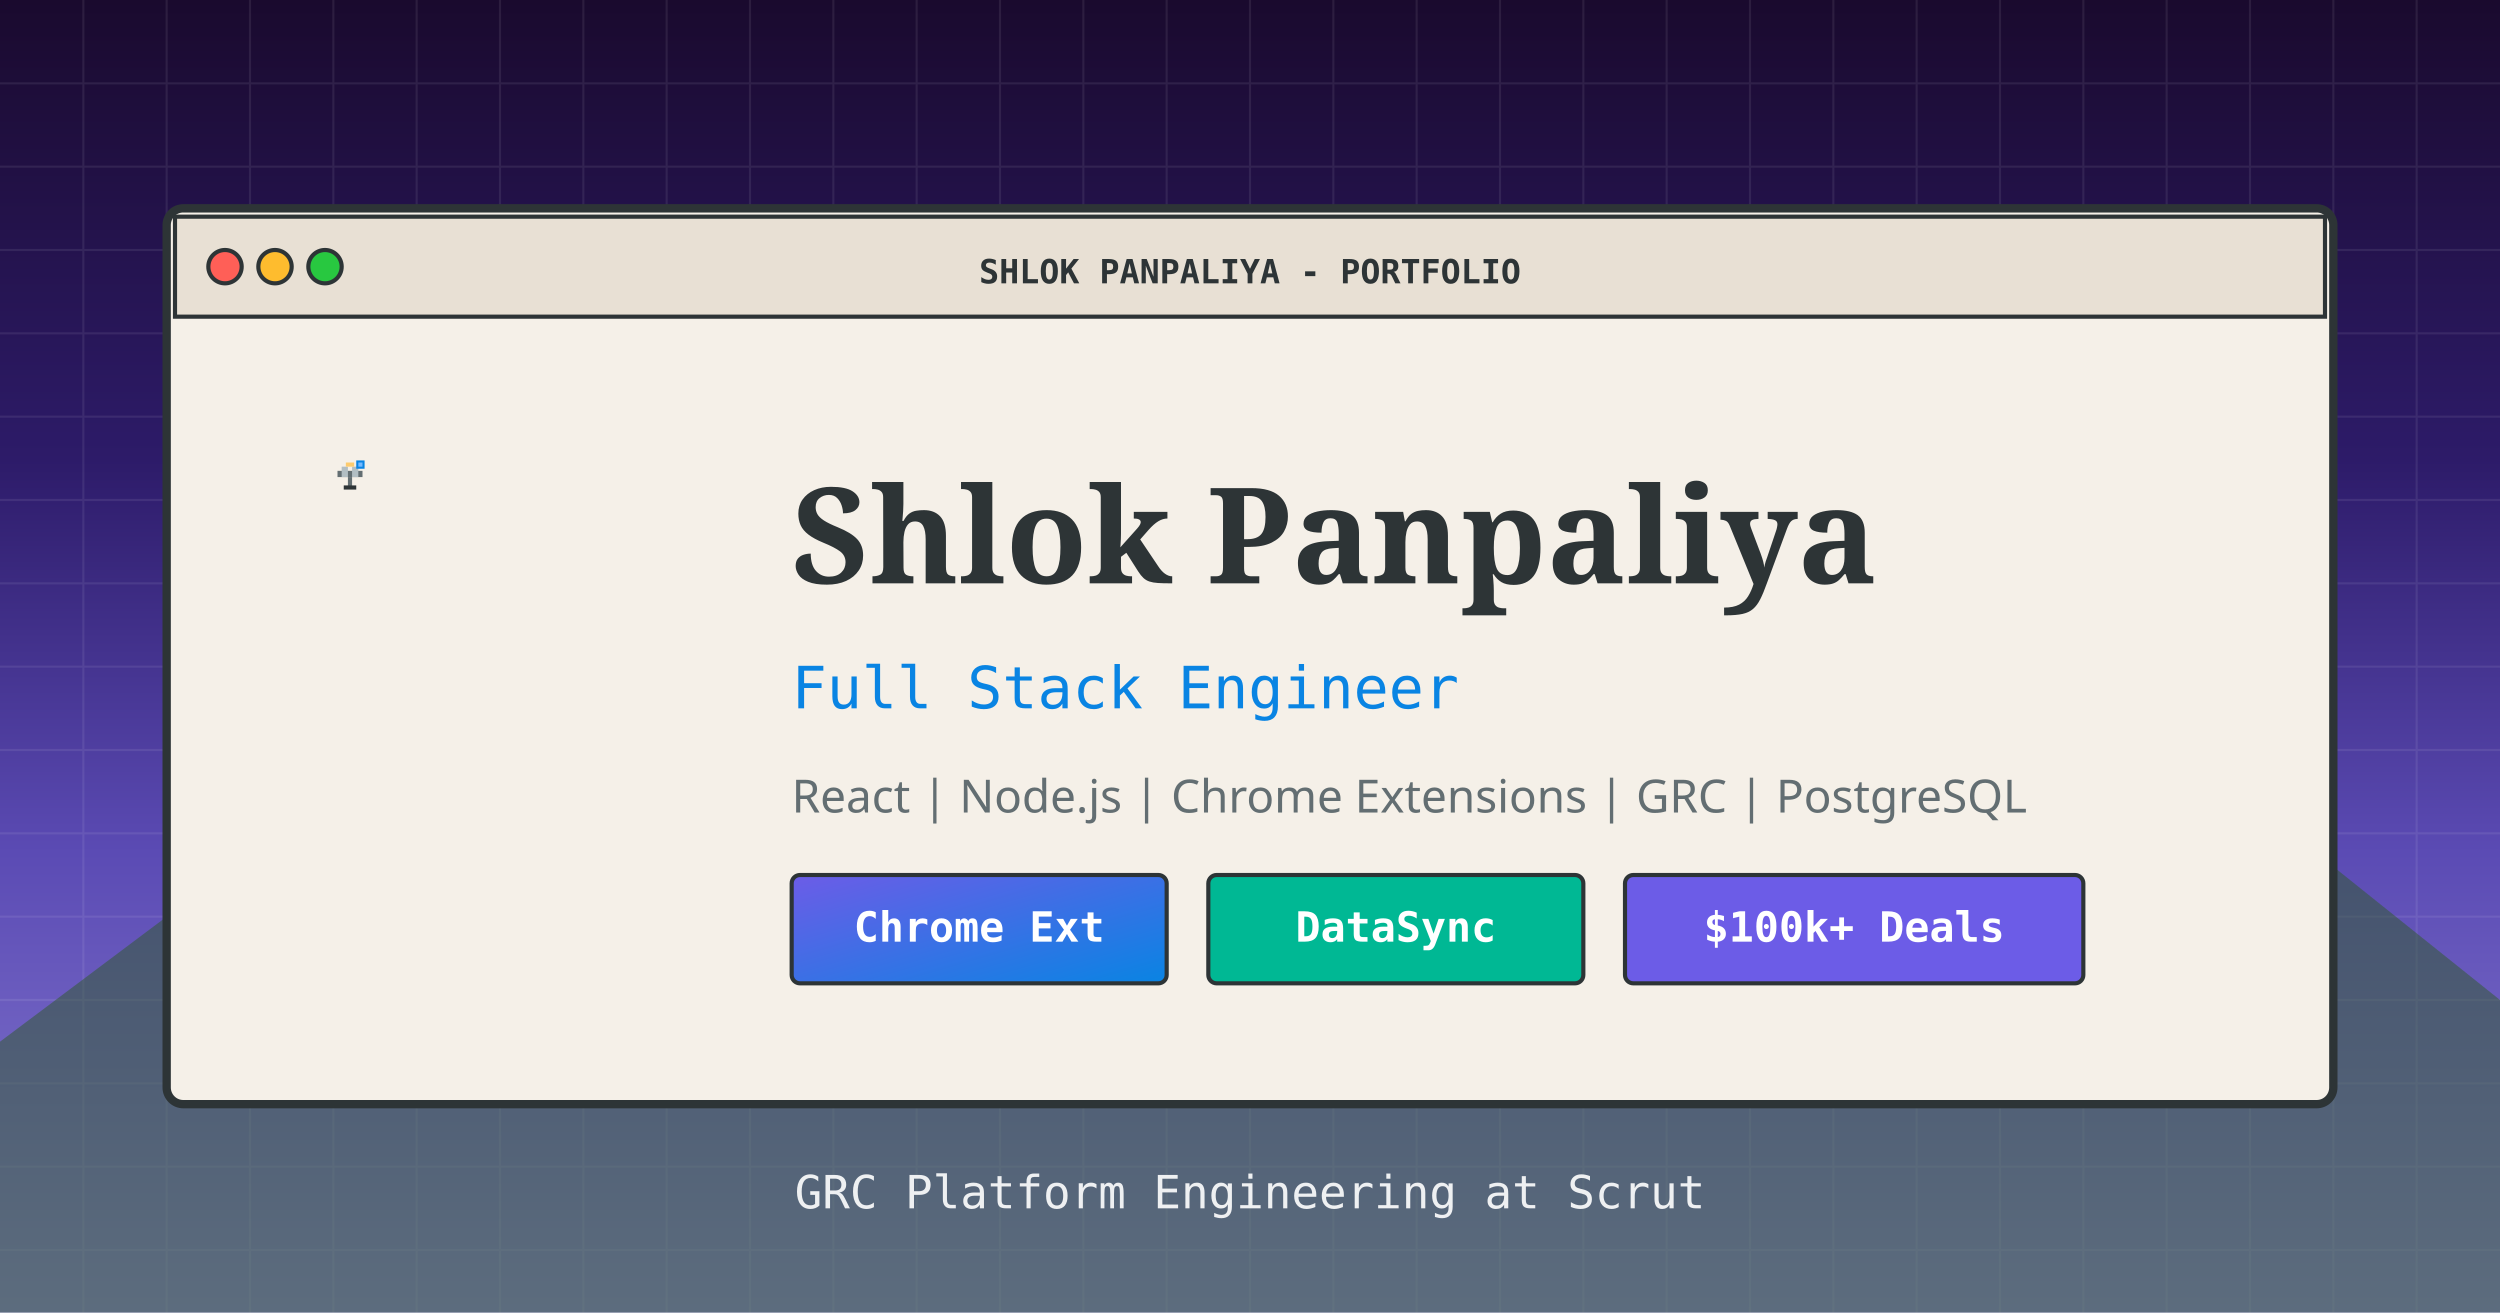
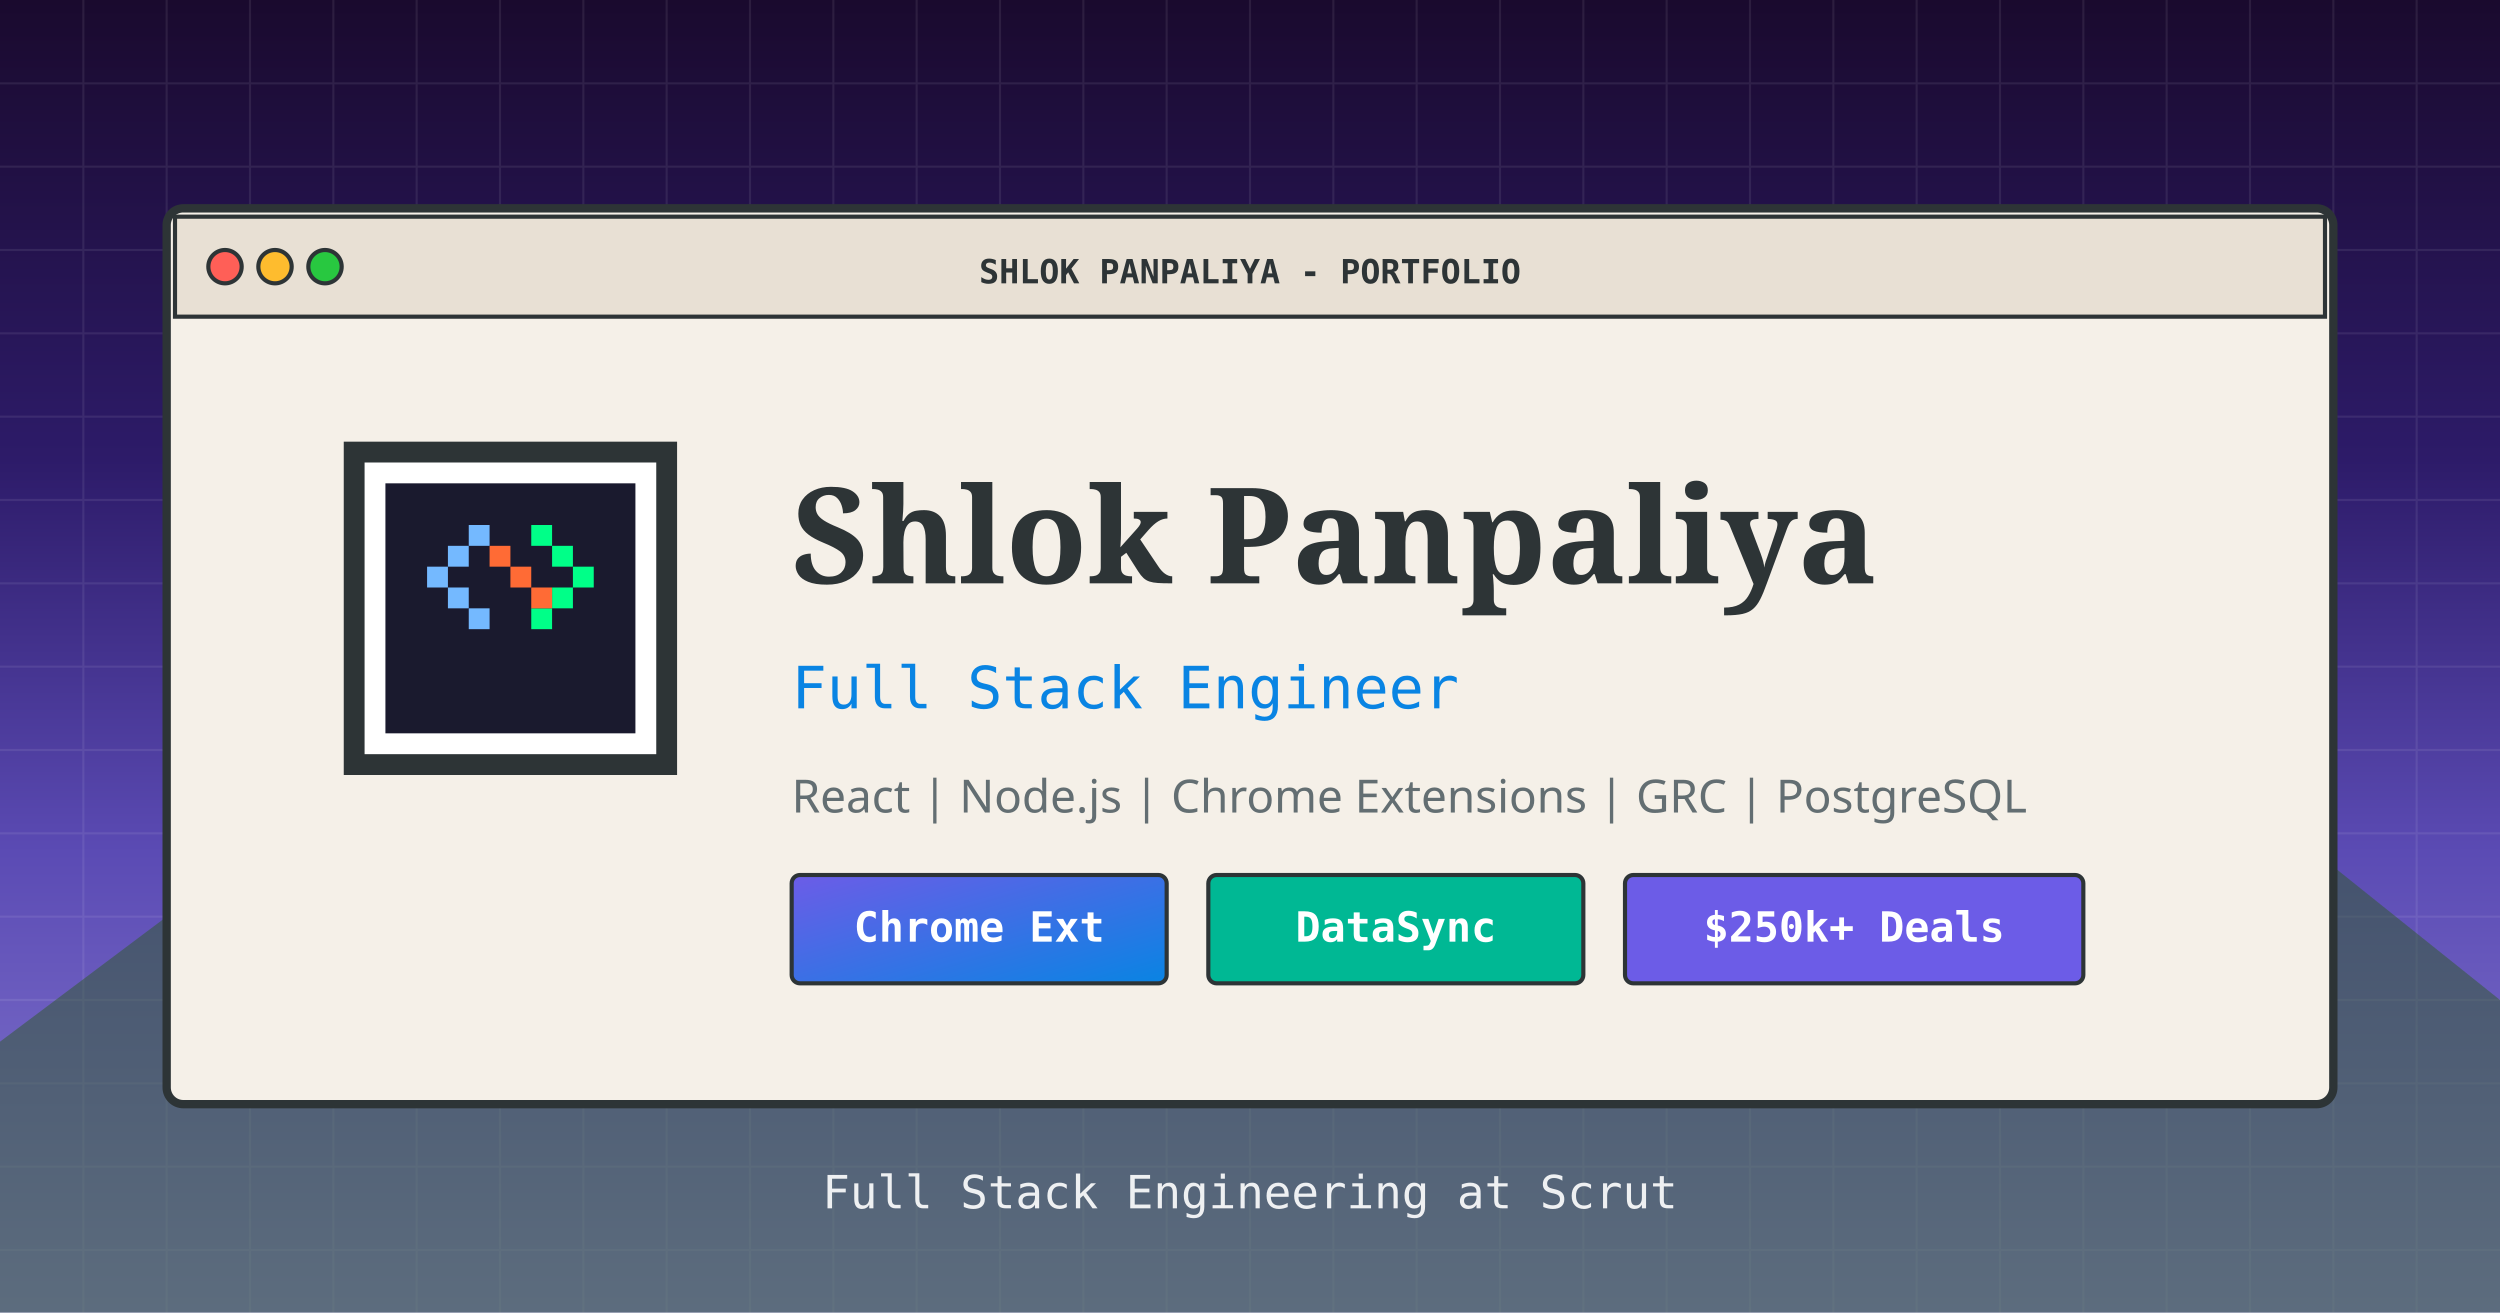
<svg xmlns="http://www.w3.org/2000/svg" width="1200" height="630" viewBox="0 0 1200 630">
  <defs>
    <linearGradient id="sky" x1="0" y1="0" x2="0" y2="1">
      <stop offset="0%" stop-color="#1a0a2e" />
      <stop offset="35%" stop-color="#2d1b69" />
      <stop offset="65%" stop-color="#5b4bb4" />
      <stop offset="100%" stop-color="#8b7fd4" />
    </linearGradient>
    <linearGradient id="accent" x1="0" y1="0" x2="1" y2="1">
      <stop offset="0%" stop-color="#6c5ce7" />
      <stop offset="100%" stop-color="#0984e3" />
    </linearGradient>
  </defs>
  <rect width="1200" height="630" fill="url(#sky)" />
  <g opacity="0.08">
    <path d="M0 40h1200M0 80h1200M0 120h1200M0 160h1200M0 200h1200M0 240h1200M0 280h1200M0 320h1200M0 360h1200M0 400h1200M0 440h1200M0 480h1200M0 520h1200M0 560h1200M0 600h1200" stroke="#ffffff" stroke-width="1" />
    <path d="M40 0v630M80 0v630M120 0v630M160 0v630M200 0v630M240 0v630M280 0v630M320 0v630M360 0v630M400 0v630M440 0v630M480 0v630M520 0v630M560 0v630M600 0v630M640 0v630M680 0v630M720 0v630M760 0v630M800 0v630M840 0v630M880 0v630M920 0v630M960 0v630M1000 0v630M1040 0v630M1080 0v630M1120 0v630M1160 0v630" stroke="#ffffff" stroke-width="1" />
  </g>
  <polygon points="0,500 200,350 400,480 600,300 800,450 1000,320 1200,480 1200,630 0,630" fill="#2d5a27" opacity="0.5" />
  <rect x="80" y="100" width="1040" height="430" rx="8" fill="#f5f0e8" stroke="#2d3436" stroke-width="4" />
  <rect x="84" y="104" width="1032" height="48" fill="#e8e0d4" stroke="#2d3436" stroke-width="2" />
  <circle cx="108" cy="128" r="8" fill="#ff5f57" stroke="#2d3436" stroke-width="2" />
  <circle cx="132" cy="128" r="8" fill="#febc2e" stroke="#2d3436" stroke-width="2" />
  <circle cx="156" cy="128" r="8" fill="#28c840" stroke="#2d3436" stroke-width="2" />
  <text x="600" y="136" text-anchor="middle" font-family="monospace" font-size="16" font-weight="bold" fill="#2d3436">SHLOK PANPALIYA - PORTFOLIO</text>
-   <g transform="translate(160, 220)">
-     <rect x="2" y="6" width="12" height="3" fill="#636e72" />
-     <rect x="4" y="4" width="3" height="5" fill="#b2bec3" />
-     <rect x="9" y="4" width="3" height="5" fill="#b2bec3" />
-     <rect x="6" y="2" width="4" height="2" fill="#fdcb6e" />
-     <rect x="7" y="9" width="2" height="5" fill="#636e72" />
-     <rect x="5" y="13" width="6" height="2" fill="#2d3436" />
-     <rect x="11" y="1" width="4" height="4" fill="#0984e3" />
-     <rect x="12" y="2" width="2" height="2" fill="#74b9ff" />
+   <g transform="translate(165, 212) scale(10)">
+     <rect x="0" y="0" width="16" height="16" fill="#2d3436" />
+     <rect x="1" y="1" width="14" height="14" fill="#ffffff" />
+     <rect x="2" y="2" width="12" height="12" fill="#1a1a2e" />
+     <rect x="4" y="6" width="1" height="1" fill="#74b9ff" />
+     <rect x="5" y="5" width="1" height="1" fill="#74b9ff" />
+     <rect x="5" y="7" width="1" height="1" fill="#74b9ff" />
+     <rect x="6" y="4" width="1" height="1" fill="#74b9ff" />
+     <rect x="6" y="8" width="1" height="1" fill="#74b9ff" />
+     <rect x="11" y="6" width="1" height="1" fill="#00ff88" />
+     <rect x="10" y="5" width="1" height="1" fill="#00ff88" />
+     <rect x="10" y="7" width="1" height="1" fill="#00ff88" />
+     <rect x="9" y="4" width="1" height="1" fill="#00ff88" />
+     <rect x="9" y="8" width="1" height="1" fill="#00ff88" />
+     <rect x="7" y="5" width="1" height="1" fill="#ff6b35" />
+     <rect x="8" y="6" width="1" height="1" fill="#ff6b35" />
+     <rect x="9" y="7" width="1" height="1" fill="#ff6b35" />
  </g>
  <text x="380" y="280" font-family="Georgia, serif" font-size="64" font-weight="bold" fill="#2d3436">Shlok Panpaliya</text>
  <text x="380" y="340" font-family="monospace" font-size="28" fill="#0984e3">Full Stack Engineer</text>
  <text x="380" y="390" font-family="sans-serif" font-size="22" fill="#636e72">React | Node.js | Chrome Extensions | GRC | PostgreSQL</text>
  <rect x="380" y="420" width="180" height="52" rx="4" fill="url(#accent)" stroke="#2d3436" stroke-width="2" />
  <text x="470" y="452" text-anchor="middle" font-family="monospace" font-size="20" font-weight="bold" fill="#ffffff">Chrome Ext</text>
  <rect x="580" y="420" width="180" height="52" rx="4" fill="#00b894" stroke="#2d3436" stroke-width="2" />
  <text x="670" y="452" text-anchor="middle" font-family="monospace" font-size="20" font-weight="bold" fill="#ffffff">DataSync</text>
  <rect x="780" y="420" width="220" height="52" rx="4" fill="#6c5ce7" stroke="#2d3436" stroke-width="2" />
-   <text x="890" y="452" text-anchor="middle" font-family="monospace" font-size="20" font-weight="bold" fill="#ffffff">$100k+ Deals</text>
-   <text x="600" y="580" text-anchor="middle" font-family="monospace" font-size="22" fill="#ffffff" opacity="0.9">GRC Platform Engineering at Scrut</text>
+   <text x="890" y="452" text-anchor="middle" font-family="monospace" font-size="20" font-weight="bold" fill="#ffffff">$250k+ Deals</text>
+   <text x="600" y="580" text-anchor="middle" font-family="monospace" font-size="22" fill="#ffffff" opacity="0.9">Full Stack Engineering at Scrut</text>
</svg>
